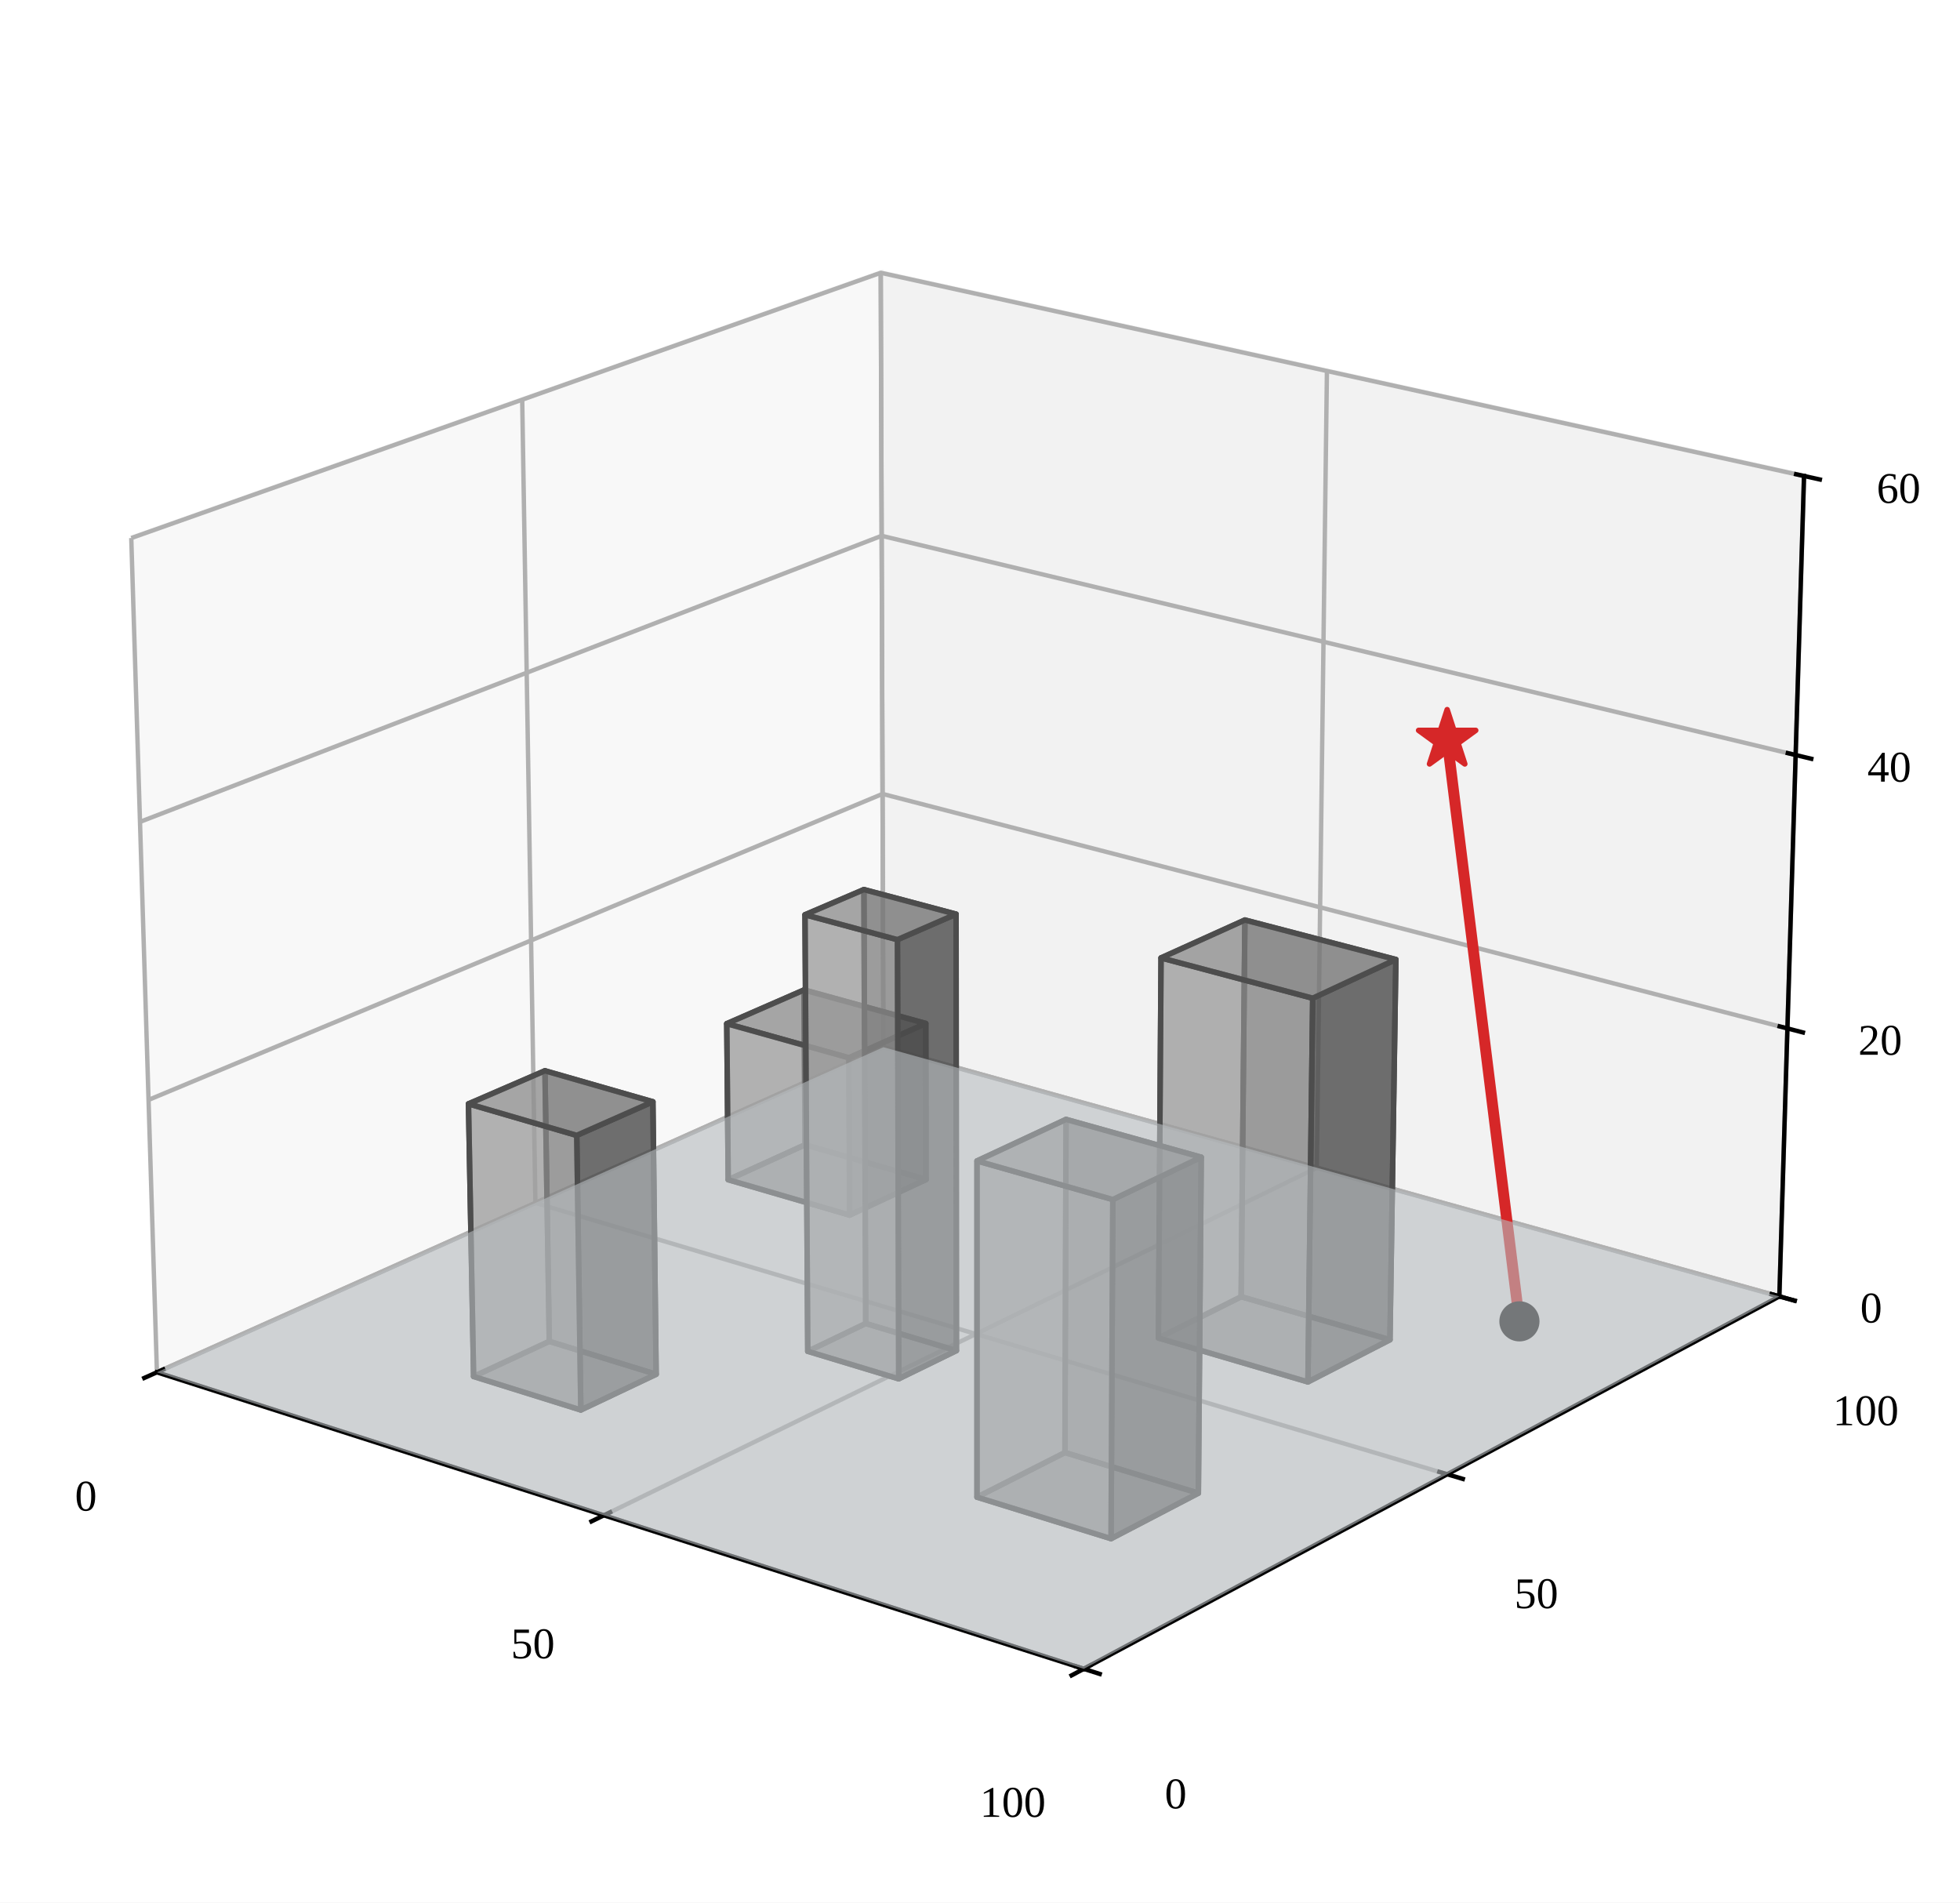
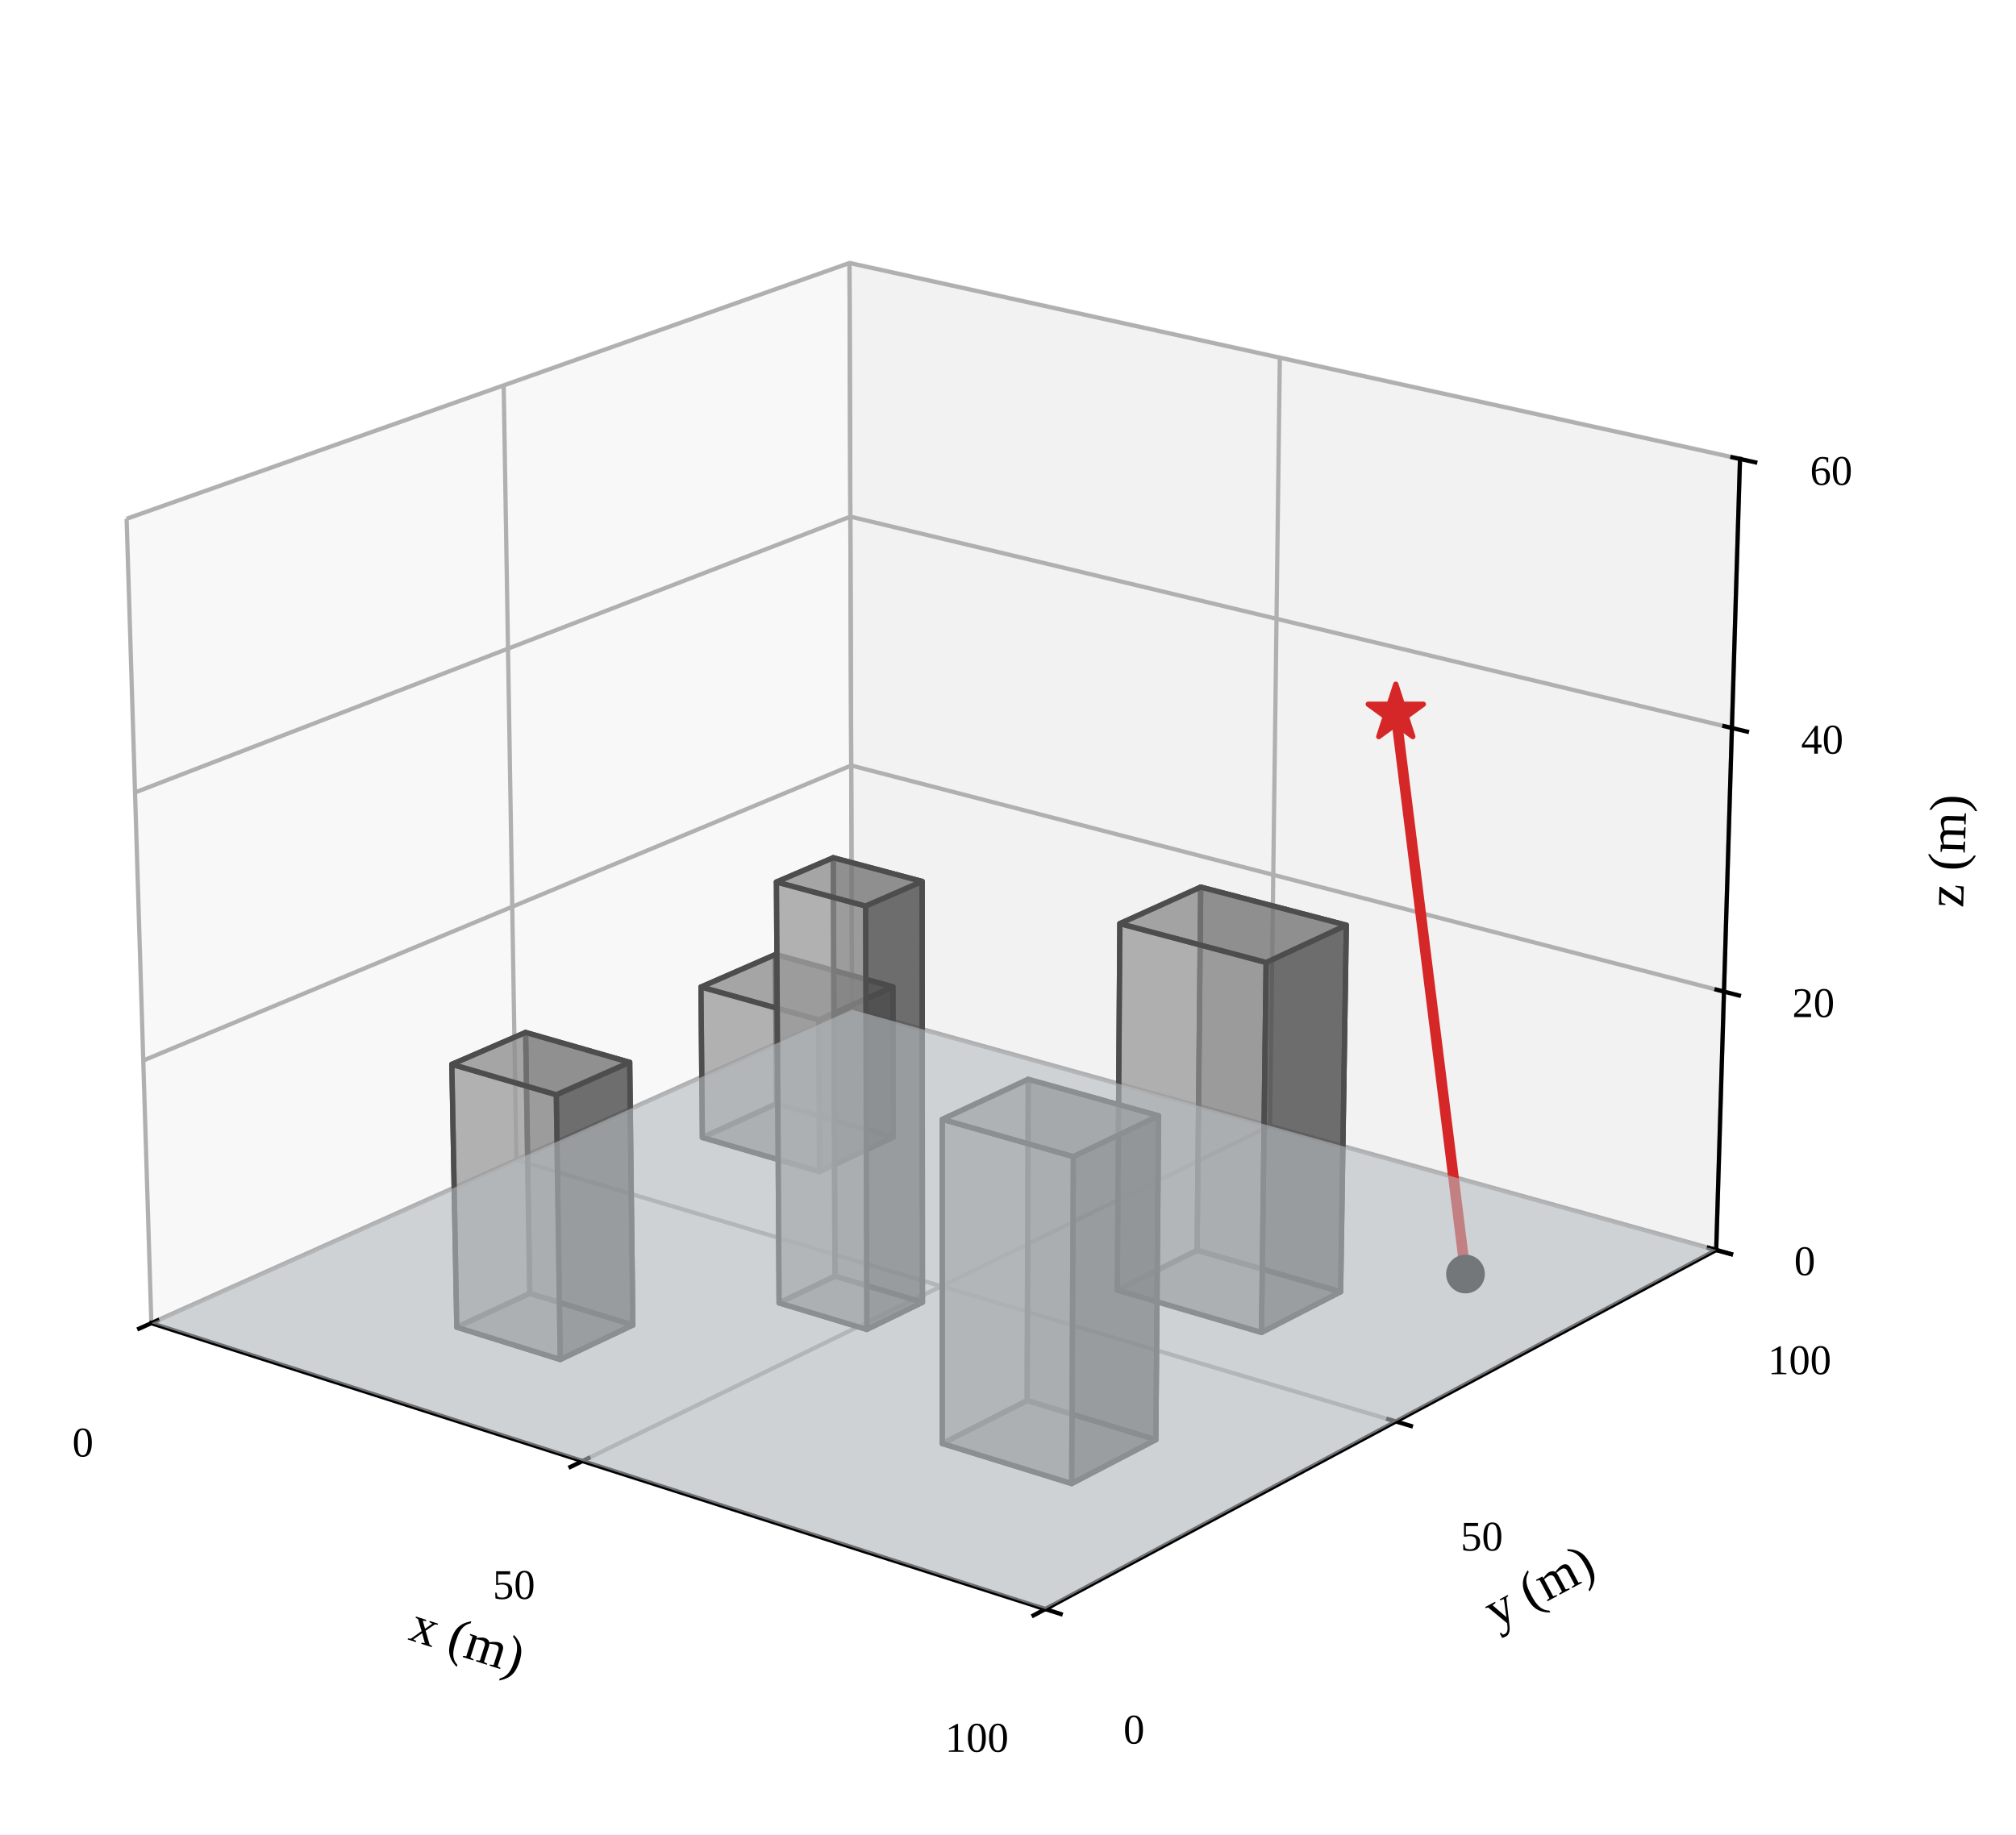
- <svg xmlns="http://www.w3.org/2000/svg" xmlns:xlink="http://www.w3.org/1999/xlink" width="357.549pt" height="347.04pt" viewBox="0 0 357.549 347.04" version="1.1">
+ <svg xmlns="http://www.w3.org/2000/svg" xmlns:xlink="http://www.w3.org/1999/xlink" width="381.298pt" height="347.04pt" viewBox="0 0 381.298 347.04" version="1.1">
  <defs>
    <style type="text/css">*{stroke-linejoin: round; stroke-linecap: butt}</style>
  </defs>
  <g id="figure_1">
    <g id="patch_1">
-       <path d="M 0 347.04  L 357.549 347.04  L 357.549 -0  L 0 -0  z " style="fill: #ffffff" />
+       <path d="M 0 347.04  L 381.298 347.04  L 381.298 -0  L 0 -0  z " style="fill: #ffffff" />
    </g>
    <g id="patch_2">
      <path d="M 7.2 339.84  L 339.84 339.84  L 339.84 7.2  L 7.2 7.2  z " style="fill: #ffffff" />
    </g>
    <g id="pane3d_1">
      <g id="patch_3">
        <path d="M 28.625 250.306  L 161.151 191.01  L 160.666 49.757  L 23.947 98.139  " style="fill: #f2f2f2; opacity: 0.5; stroke: #f2f2f2; stroke-linejoin: miter" />
      </g>
    </g>
    <g id="pane3d_2">
      <g id="patch_4">
        <path d="M 161.151 191.01  L 324.595 236.465  L 329.096 86.824  L 160.666 49.757  " style="fill: #e6e6e6; opacity: 0.5; stroke: #e6e6e6; stroke-linejoin: miter" />
      </g>
    </g>
    <g id="pane3d_3">
      <g id="patch_5">
        <path d="M 28.625 250.306  L 197.707 304.398  L 324.595 236.465  L 161.151 191.01  " style="fill: #ececec; opacity: 0.5; stroke: #ececec; stroke-linejoin: miter" />
      </g>
    </g>
    <g id="grid3d_1">
      <g id="Line3DCollection_1">
        <path d="M 28.625 250.306  L 161.151 191.01  L 160.666 49.757  " style="fill: none; stroke: #b0b0b0; stroke-width: 0.8" />
        <path d="M 110.168 276.393  L 240.216 212.999  L 242.062 67.67  " style="fill: none; stroke: #b0b0b0; stroke-width: 0.8" />
        <path d="M 197.707 304.398  L 324.595 236.465  L 329.096 86.824  " style="fill: none; stroke: #b0b0b0; stroke-width: 0.8" />
      </g>
    </g>
    <g id="grid3d_2">
      <g id="Line3DCollection_2">
        <path d="M 23.947 98.139  L 28.625 250.306  L 197.707 304.398  " style="fill: none; stroke: #b0b0b0; stroke-width: 0.8" />
        <path d="M 95.263 72.901  L 97.67 219.413  L 264.002 268.905  " style="fill: none; stroke: #b0b0b0; stroke-width: 0.8" />
        <path d="M 160.666 49.757  L 161.151 191.01  L 324.595 236.465  " style="fill: none; stroke: #b0b0b0; stroke-width: 0.8" />
      </g>
    </g>
    <g id="grid3d_3">
      <g id="Line3DCollection_3">
        <path d="M 324.595 236.465  L 161.151 191.01  L 28.625 250.306  " style="fill: none; stroke: #b0b0b0; stroke-width: 0.8" />
        <path d="M 326.065 187.586  L 160.992 144.81  L 27.098 200.621  " style="fill: none; stroke: #b0b0b0; stroke-width: 0.8" />
        <path d="M 327.565 137.715  L 160.831 97.734  L 25.538 149.909  " style="fill: none; stroke: #b0b0b0; stroke-width: 0.8" />
        <path d="M 329.096 86.824  L 160.666 49.757  L 23.947 98.139  " style="fill: none; stroke: #b0b0b0; stroke-width: 0.8" />
      </g>
    </g>
    <g id="axis3d_1">
      <g id="line2d_1">
        <path d="M 28.625 250.306  L 197.707 304.398  " style="fill: none; stroke: #000000; stroke-width: 0.8; stroke-linecap: square" />
      </g>
      <g id="xtick_1">
        <g id="line2d_2">
          <path d="M 29.777 249.79  L 26.316 251.339  " style="fill: none; stroke: #000000; stroke-width: 0.8; stroke-linecap: square" />
        </g>
        <g id="text_1">
          <text style="font-size: 8px; font-family: 'Times New Roman'; text-anchor: middle" x="15.664" y="275.539" transform="rotate(-0 15.66361 275.539)">0</text>
        </g>
      </g>
      <g id="xtick_2">
        <g id="line2d_3">
          <path d="M 111.302 275.84  L 107.895 277.501  " style="fill: none; stroke: #000000; stroke-width: 0.8; stroke-linecap: square" />
        </g>
        <g id="text_2">
          <text style="font-size: 8px; font-family: 'Times New Roman'; text-anchor: middle" x="97.194" y="302.472" transform="rotate(-0 97.19377 302.4716)">50</text>
        </g>
      </g>
      <g id="xtick_3">
        <g id="line2d_4">
          <path d="M 198.816 303.804  L 195.482 305.589  " style="fill: none; stroke: #000000; stroke-width: 0.8; stroke-linecap: square" />
        </g>
        <g id="text_3">
          <text style="font-size: 8px; font-family: 'Times New Roman'; text-anchor: middle" x="184.753" y="331.396" transform="rotate(-0 184.7525 331.3958)">100</text>
        </g>
      </g>
+       <g id="text_4">
+         <text style="font-size: 10px; font-family: 'Times New Roman'; text-anchor: middle" x="87.462" y="313.451" transform="rotate(-342.2596 87.46153 313.4513)">x (m)</text>
+       </g>
    </g>
    <g id="axis3d_2">
      <g id="line2d_5">
        <path d="M 324.595 236.465  L 197.707 304.398  " style="fill: none; stroke: #000000; stroke-width: 0.8; stroke-linecap: square" />
      </g>
      <g id="xtick_4">
        <g id="line2d_6">
          <path d="M 196.255 303.934  L 200.614 305.328  " style="fill: none; stroke: #000000; stroke-width: 0.8; stroke-linecap: square" />
        </g>
-         <g id="text_4">
+         <g id="text_5">
          <text style="font-size: 8px; font-family: 'Times New Roman'; text-anchor: middle" x="214.474" y="329.848" transform="rotate(-0 214.4737 329.8479)">0</text>
        </g>
      </g>
      <g id="xtick_5">
        <g id="line2d_7">
          <path d="M 262.578 268.482  L 266.853 269.754  " style="fill: none; stroke: #000000; stroke-width: 0.8; stroke-linecap: square" />
        </g>
-         <g id="text_5">
+         <g id="text_6">
          <text style="font-size: 8px; font-family: 'Times New Roman'; text-anchor: middle" x="280.253" y="293.329" transform="rotate(-0 280.2529 293.3291)">50</text>
        </g>
      </g>
      <g id="xtick_6">
        <g id="line2d_8">
          <path d="M 323.2 236.078  L 327.389 237.242  " style="fill: none; stroke: #000000; stroke-width: 0.8; stroke-linecap: square" />
        </g>
-         <g id="text_6">
+         <g id="text_7">
          <text style="font-size: 8px; font-family: 'Times New Roman'; text-anchor: middle" x="340.355" y="259.962" transform="rotate(-0 340.3547 259.9622)">100</text>
        </g>
+       </g>
+       <g id="text_8">
+         <text style="font-size: 10px; font-family: 'Times New Roman'; text-anchor: middle" x="292.623" y="302.949" transform="rotate(-28.16331 292.6233 302.9492)">y (m)</text>
      </g>
    </g>
    <g id="axis3d_3">
      <g id="line2d_9">
        <path d="M 324.595 236.465  L 329.096 86.824  " style="fill: none; stroke: #000000; stroke-width: 0.8; stroke-linecap: square" />
      </g>
      <g id="xtick_7">
        <g id="line2d_10">
          <path d="M 323.2 236.078  L 327.389 237.242  " style="fill: none; stroke: #000000; stroke-width: 0.8; stroke-linecap: square" />
        </g>
-         <g id="text_7">
+         <g id="text_9">
          <text style="font-size: 8px; font-family: 'Times New Roman'; text-anchor: middle" x="341.339" y="241.229" transform="rotate(-0 341.3387 241.2294)">0</text>
        </g>
      </g>
      <g id="xtick_8">
        <g id="line2d_11">
          <path d="M 324.656 187.22  L 328.889 188.317  " style="fill: none; stroke: #000000; stroke-width: 0.8; stroke-linecap: square" />
        </g>
-         <g id="text_8">
+         <g id="text_10">
          <text style="font-size: 8px; font-family: 'Times New Roman'; text-anchor: middle" x="342.975" y="192.395" transform="rotate(-0 342.9753 192.3953)">20</text>
        </g>
      </g>
      <g id="xtick_9">
        <g id="line2d_12">
          <path d="M 326.141 137.374  L 330.419 138.4  " style="fill: none; stroke: #000000; stroke-width: 0.8; stroke-linecap: square" />
        </g>
-         <g id="text_9">
+         <g id="text_11">
          <text style="font-size: 8px; font-family: 'Times New Roman'; text-anchor: middle" x="344.645" y="142.573" transform="rotate(-0 344.645 142.5726)">40</text>
        </g>
      </g>
      <g id="xtick_10">
        <g id="line2d_13">
          <path d="M 327.656 86.507  L 331.981 87.459  " style="fill: none; stroke: #000000; stroke-width: 0.8; stroke-linecap: square" />
        </g>
-         <g id="text_10">
+         <g id="text_12">
          <text style="font-size: 8px; font-family: 'Times New Roman'; text-anchor: middle" x="346.349" y="91.731" transform="rotate(-0 346.3488 91.73106)">60</text>
        </g>
+       </g>
+       <g id="text_13">
+         <text style="font-size: 10px; font-family: 'Times New Roman'; text-anchor: middle" x="371.619" y="161.067" transform="rotate(-88.27695 371.6191 161.0669)">z (m)</text>
      </g>
    </g>
    <g id="axes_1">
      <g id="line2d_14">
-         <path d="M 277.178 241.014  L 263.995 134.913  " clip-path="url(#p99610624c2)" style="fill: none; stroke: #d62728; stroke-width: 2; stroke-linecap: square" />
+         <path d="M 277.178 241.014  L 263.995 134.913  " clip-path="url(#pcdd7491c5d)" style="fill: none; stroke: #d62728; stroke-width: 2; stroke-linecap: square" />
      </g>
      <g id="Poly3DCollection_1">
-         <path d="M 146.857 208.81  L 146.677 180.565  L 168.88 186.681  L 168.933 215.148  z " clip-path="url(#p99610624c2)" style="fill: #4b4b4b; fill-opacity: 0.55; stroke: #4d4d4d" />
-         <path d="M 132.844 215.185  L 132.581 186.716  L 146.677 180.565  L 146.857 208.81  z " clip-path="url(#p99610624c2)" style="fill: #9e9e9e; fill-opacity: 0.55; stroke: #4d4d4d" />
-         <path d="M 132.844 215.185  L 146.857 208.81  L 168.933 215.148  L 154.995 221.64  z " clip-path="url(#p99610624c2)" style="fill: #5f5f5f; fill-opacity: 0.55; stroke: #4d4d4d" />
-         <path d="M 132.581 186.716  L 154.86 192.946  L 168.88 186.681  L 146.677 180.565  z " clip-path="url(#p99610624c2)" style="fill: #898989; fill-opacity: 0.55; stroke: #4d4d4d" />
-         <path d="M 154.995 221.64  L 168.933 215.148  L 168.88 186.681  L 154.86 192.946  z " clip-path="url(#p99610624c2)" style="fill: #4b4b4b; fill-opacity: 0.55; stroke: #4d4d4d" />
-         <path d="M 132.844 215.185  L 154.995 221.64  L 154.86 192.946  L 132.581 186.716  z " clip-path="url(#p99610624c2)" style="fill: #9e9e9e; fill-opacity: 0.55; stroke: #4d4d4d" />
+         <path d="M 146.857 208.81  L 146.677 180.565  L 168.88 186.681  L 168.933 215.148  z " clip-path="url(#pcdd7491c5d)" style="fill: #4b4b4b; fill-opacity: 0.55; stroke: #4d4d4d" />
+         <path d="M 132.844 215.185  L 132.581 186.716  L 146.677 180.565  L 146.857 208.81  z " clip-path="url(#pcdd7491c5d)" style="fill: #9e9e9e; fill-opacity: 0.55; stroke: #4d4d4d" />
+         <path d="M 132.844 215.185  L 146.857 208.81  L 168.933 215.148  L 154.995 221.64  z " clip-path="url(#pcdd7491c5d)" style="fill: #5f5f5f; fill-opacity: 0.55; stroke: #4d4d4d" />
+         <path d="M 132.581 186.716  L 154.86 192.946  L 168.88 186.681  L 146.677 180.565  z " clip-path="url(#pcdd7491c5d)" style="fill: #898989; fill-opacity: 0.55; stroke: #4d4d4d" />
+         <path d="M 154.995 221.64  L 168.933 215.148  L 168.88 186.681  L 154.86 192.946  z " clip-path="url(#pcdd7491c5d)" style="fill: #4b4b4b; fill-opacity: 0.55; stroke: #4d4d4d" />
+         <path d="M 132.844 215.185  L 154.995 221.64  L 154.86 192.946  L 132.581 186.716  z " clip-path="url(#pcdd7491c5d)" style="fill: #9e9e9e; fill-opacity: 0.55; stroke: #4d4d4d" />
      </g>
      <g id="Path3DCollection_1">
        <defs>
-           <path id="me2d1d14dbe" d="M 0 3.162  C 0.839 3.162 1.643 2.829 2.236 2.236  C 2.829 1.643 3.162 0.839 3.162 0  C 3.162 -0.839 2.829 -1.643 2.236 -2.236  C 1.643 -2.829 0.839 -3.162 0 -3.162  C -0.839 -3.162 -1.643 -2.829 -2.236 -2.236  C -2.829 -1.643 -3.162 -0.839 -3.162 0  C -3.162 0.839 -2.829 1.643 -2.236 2.236  C -1.643 2.829 -0.839 3.162 0 3.162  z " style="stroke: #111111" />
+           <path id="m021319cb03" d="M 0 3.162  C 0.839 3.162 1.643 2.829 2.236 2.236  C 2.829 1.643 3.162 0.839 3.162 0  C 3.162 -0.839 2.829 -1.643 2.236 -2.236  C 1.643 -2.829 0.839 -3.162 0 -3.162  C -0.839 -3.162 -1.643 -2.829 -2.236 -2.236  C -2.829 -1.643 -3.162 -0.839 -3.162 0  C -3.162 0.839 -2.829 1.643 -2.236 2.236  C -1.643 2.829 -0.839 3.162 0 3.162  z " style="stroke: #111111" />
        </defs>
-         <g clip-path="url(#p99610624c2)">
-           <use xlink:href="#me2d1d14dbe" x="277.178" y="241.014" style="fill: #111111; stroke: #111111" />
+         <g clip-path="url(#pcdd7491c5d)">
+           <use xlink:href="#m021319cb03" x="277.178" y="241.014" style="fill: #111111; stroke: #111111" />
        </g>
      </g>
      <g id="Poly3DCollection_2">
-         <path d="M 211.329 244.052  L 226.416 236.523  L 253.563 244.37  L 238.596 252.065  z " clip-path="url(#p99610624c2)" style="fill: #5f5f5f; fill-opacity: 0.55; stroke: #4d4d4d" />
-         <path d="M 211.329 244.052  L 211.804 174.721  L 227.099 167.811  L 226.416 236.523  z " clip-path="url(#p99610624c2)" style="fill: #9e9e9e; fill-opacity: 0.55; stroke: #4d4d4d" />
-         <path d="M 226.416 236.523  L 227.099 167.811  L 254.64 175.012  L 253.563 244.37  z " clip-path="url(#p99610624c2)" style="fill: #4b4b4b; fill-opacity: 0.55; stroke: #4d4d4d" />
-         <path d="M 211.329 244.052  L 238.596 252.065  L 239.469 182.076  L 211.804 174.721  z " clip-path="url(#p99610624c2)" style="fill: #9e9e9e; fill-opacity: 0.55; stroke: #4d4d4d" />
-         <path d="M 238.596 252.065  L 253.563 244.37  L 254.64 175.012  L 239.469 182.076  z " clip-path="url(#p99610624c2)" style="fill: #4b4b4b; fill-opacity: 0.55; stroke: #4d4d4d" />
-         <path d="M 211.804 174.721  L 239.469 182.076  L 254.64 175.012  L 227.099 167.811  z " clip-path="url(#p99610624c2)" style="fill: #898989; fill-opacity: 0.55; stroke: #4d4d4d" />
+         <path d="M 211.329 244.052  L 226.416 236.523  L 253.563 244.37  L 238.596 252.065  z " clip-path="url(#pcdd7491c5d)" style="fill: #5f5f5f; fill-opacity: 0.55; stroke: #4d4d4d" />
+         <path d="M 211.329 244.052  L 211.804 174.721  L 227.099 167.811  L 226.416 236.523  z " clip-path="url(#pcdd7491c5d)" style="fill: #9e9e9e; fill-opacity: 0.55; stroke: #4d4d4d" />
+         <path d="M 226.416 236.523  L 227.099 167.811  L 254.64 175.012  L 253.563 244.37  z " clip-path="url(#pcdd7491c5d)" style="fill: #4b4b4b; fill-opacity: 0.55; stroke: #4d4d4d" />
+         <path d="M 211.329 244.052  L 238.596 252.065  L 239.469 182.076  L 211.804 174.721  z " clip-path="url(#pcdd7491c5d)" style="fill: #9e9e9e; fill-opacity: 0.55; stroke: #4d4d4d" />
+         <path d="M 238.596 252.065  L 253.563 244.37  L 254.64 175.012  L 239.469 182.076  z " clip-path="url(#pcdd7491c5d)" style="fill: #4b4b4b; fill-opacity: 0.55; stroke: #4d4d4d" />
+         <path d="M 211.804 174.721  L 239.469 182.076  L 254.64 175.012  L 227.099 167.811  z " clip-path="url(#pcdd7491c5d)" style="fill: #898989; fill-opacity: 0.55; stroke: #4d4d4d" />
      </g>
      <g id="Poly3DCollection_3">
-         <path d="M 147.354 246.477  L 157.923 241.407  L 174.47 246.358  L 163.944 251.498  z " clip-path="url(#p99610624c2)" style="fill: #5f5f5f; fill-opacity: 0.55; stroke: #4d4d4d" />
-         <path d="M 157.923 241.407  L 157.597 162.258  L 174.412 166.743  L 174.47 246.358  z " clip-path="url(#p99610624c2)" style="fill: #4b4b4b; fill-opacity: 0.55; stroke: #4d4d4d" />
-         <path d="M 147.354 246.477  L 146.852 166.851  L 157.597 162.258  L 157.923 241.407  z " clip-path="url(#p99610624c2)" style="fill: #9e9e9e; fill-opacity: 0.55; stroke: #4d4d4d" />
-         <path d="M 163.944 251.498  L 174.47 246.358  L 174.412 166.743  L 163.712 171.399  z " clip-path="url(#p99610624c2)" style="fill: #4b4b4b; fill-opacity: 0.55; stroke: #4d4d4d" />
-         <path d="M 147.354 246.477  L 163.944 251.498  L 163.712 171.399  L 146.852 166.851  z " clip-path="url(#p99610624c2)" style="fill: #9e9e9e; fill-opacity: 0.55; stroke: #4d4d4d" />
-         <path d="M 146.852 166.851  L 163.712 171.399  L 174.412 166.743  L 157.597 162.258  z " clip-path="url(#p99610624c2)" style="fill: #898989; fill-opacity: 0.55; stroke: #4d4d4d" />
+         <path d="M 147.354 246.477  L 157.923 241.407  L 174.47 246.358  L 163.944 251.498  z " clip-path="url(#pcdd7491c5d)" style="fill: #5f5f5f; fill-opacity: 0.55; stroke: #4d4d4d" />
+         <path d="M 157.923 241.407  L 157.597 162.258  L 174.412 166.743  L 174.47 246.358  z " clip-path="url(#pcdd7491c5d)" style="fill: #4b4b4b; fill-opacity: 0.55; stroke: #4d4d4d" />
+         <path d="M 147.354 246.477  L 146.852 166.851  L 157.597 162.258  L 157.923 241.407  z " clip-path="url(#pcdd7491c5d)" style="fill: #9e9e9e; fill-opacity: 0.55; stroke: #4d4d4d" />
+         <path d="M 163.944 251.498  L 174.47 246.358  L 174.412 166.743  L 163.712 171.399  z " clip-path="url(#pcdd7491c5d)" style="fill: #4b4b4b; fill-opacity: 0.55; stroke: #4d4d4d" />
+         <path d="M 147.354 246.477  L 163.944 251.498  L 163.712 171.399  L 146.852 166.851  z " clip-path="url(#pcdd7491c5d)" style="fill: #9e9e9e; fill-opacity: 0.55; stroke: #4d4d4d" />
+         <path d="M 146.852 166.851  L 163.712 171.399  L 174.412 166.743  L 157.597 162.258  z " clip-path="url(#pcdd7491c5d)" style="fill: #898989; fill-opacity: 0.55; stroke: #4d4d4d" />
      </g>
      <g id="Path3DCollection_2">
        <defs>
-           <path id="mefcecac40e" d="M 0 -5.477  L -1.23 -1.693  L -5.209 -1.693  L -1.99 0.646  L -3.219 4.431  L -0 2.092  L 3.219 4.431  L 1.99 0.646  L 5.209 -1.693  L 1.23 -1.693  z " style="stroke: #d62728" />
+           <path id="m8d86aac174" d="M 0 -5.477  L -1.23 -1.693  L -5.209 -1.693  L -1.99 0.646  L -3.219 4.431  L -0 2.092  L 3.219 4.431  L 1.99 0.646  L 5.209 -1.693  L 1.23 -1.693  z " style="stroke: #d62728" />
        </defs>
-         <g clip-path="url(#p99610624c2)">
-           <use xlink:href="#mefcecac40e" x="263.995" y="134.913" style="fill: #d62728; stroke: #d62728" />
+         <g clip-path="url(#pcdd7491c5d)">
+           <use xlink:href="#m8d86aac174" x="263.995" y="134.913" style="fill: #d62728; stroke: #d62728" />
        </g>
      </g>
      <g id="Poly3DCollection_4">
-         <path d="M 86.398 251.073  L 100.2 244.666  L 119.698 250.669  L 105.955 257.182  z " clip-path="url(#p99610624c2)" style="fill: #5f5f5f; fill-opacity: 0.55; stroke: #4d4d4d" />
-         <path d="M 100.2 244.666  L 99.41 195.309  L 119.101 200.963  L 119.698 250.669  z " clip-path="url(#p99610624c2)" style="fill: #4b4b4b; fill-opacity: 0.55; stroke: #4d4d4d" />
-         <path d="M 86.398 251.073  L 85.461 201.343  L 99.41 195.309  L 100.2 244.666  z " clip-path="url(#p99610624c2)" style="fill: #9e9e9e; fill-opacity: 0.55; stroke: #4d4d4d" />
-         <path d="M 105.955 257.182  L 119.698 250.669  L 119.101 200.963  L 105.211 207.099  z " clip-path="url(#p99610624c2)" style="fill: #4b4b4b; fill-opacity: 0.55; stroke: #4d4d4d" />
-         <path d="M 86.398 251.073  L 105.955 257.182  L 105.211 207.099  L 85.461 201.343  z " clip-path="url(#p99610624c2)" style="fill: #9e9e9e; fill-opacity: 0.55; stroke: #4d4d4d" />
-         <path d="M 85.461 201.343  L 105.211 207.099  L 119.101 200.963  L 99.41 195.309  z " clip-path="url(#p99610624c2)" style="fill: #898989; fill-opacity: 0.55; stroke: #4d4d4d" />
+         <path d="M 86.398 251.073  L 100.2 244.666  L 119.698 250.669  L 105.955 257.182  z " clip-path="url(#pcdd7491c5d)" style="fill: #5f5f5f; fill-opacity: 0.55; stroke: #4d4d4d" />
+         <path d="M 100.2 244.666  L 99.41 195.309  L 119.101 200.963  L 119.698 250.669  z " clip-path="url(#pcdd7491c5d)" style="fill: #4b4b4b; fill-opacity: 0.55; stroke: #4d4d4d" />
+         <path d="M 86.398 251.073  L 85.461 201.343  L 99.41 195.309  L 100.2 244.666  z " clip-path="url(#pcdd7491c5d)" style="fill: #9e9e9e; fill-opacity: 0.55; stroke: #4d4d4d" />
+         <path d="M 105.955 257.182  L 119.698 250.669  L 119.101 200.963  L 105.211 207.099  z " clip-path="url(#pcdd7491c5d)" style="fill: #4b4b4b; fill-opacity: 0.55; stroke: #4d4d4d" />
+         <path d="M 86.398 251.073  L 105.955 257.182  L 105.211 207.099  L 85.461 201.343  z " clip-path="url(#pcdd7491c5d)" style="fill: #9e9e9e; fill-opacity: 0.55; stroke: #4d4d4d" />
+         <path d="M 85.461 201.343  L 105.211 207.099  L 119.101 200.963  L 99.41 195.309  z " clip-path="url(#pcdd7491c5d)" style="fill: #898989; fill-opacity: 0.55; stroke: #4d4d4d" />
      </g>
      <g id="Poly3DCollection_5">
-         <path d="M 178.23 273.08  L 194.266 264.943  L 218.613 272.353  L 202.683 280.653  z " clip-path="url(#p99610624c2)" style="fill: #5f5f5f; fill-opacity: 0.55; stroke: #4d4d4d" />
-         <path d="M 194.266 264.943  L 194.47 204.178  L 219.127 211.075  L 218.613 272.353  z " clip-path="url(#p99610624c2)" style="fill: #4b4b4b; fill-opacity: 0.55; stroke: #4d4d4d" />
-         <path d="M 178.23 273.08  L 178.232 211.752  L 194.47 204.178  L 194.266 264.943  z " clip-path="url(#p99610624c2)" style="fill: #9e9e9e; fill-opacity: 0.55; stroke: #4d4d4d" />
-         <path d="M 202.683 280.653  L 218.613 272.353  L 219.127 211.075  L 202.999 218.801  z " clip-path="url(#p99610624c2)" style="fill: #4b4b4b; fill-opacity: 0.55; stroke: #4d4d4d" />
-         <path d="M 178.23 273.08  L 202.683 280.653  L 202.999 218.801  L 178.232 211.752  z " clip-path="url(#p99610624c2)" style="fill: #9e9e9e; fill-opacity: 0.55; stroke: #4d4d4d" />
-         <path d="M 178.232 211.752  L 202.999 218.801  L 219.127 211.075  L 194.47 204.178  z " clip-path="url(#p99610624c2)" style="fill: #898989; fill-opacity: 0.55; stroke: #4d4d4d" />
+         <path d="M 178.23 273.08  L 194.266 264.943  L 218.613 272.353  L 202.683 280.653  z " clip-path="url(#pcdd7491c5d)" style="fill: #5f5f5f; fill-opacity: 0.55; stroke: #4d4d4d" />
+         <path d="M 194.266 264.943  L 194.47 204.178  L 219.127 211.075  L 218.613 272.353  z " clip-path="url(#pcdd7491c5d)" style="fill: #4b4b4b; fill-opacity: 0.55; stroke: #4d4d4d" />
+         <path d="M 178.23 273.08  L 178.232 211.752  L 194.47 204.178  L 194.266 264.943  z " clip-path="url(#pcdd7491c5d)" style="fill: #9e9e9e; fill-opacity: 0.55; stroke: #4d4d4d" />
+         <path d="M 202.683 280.653  L 218.613 272.353  L 219.127 211.075  L 202.999 218.801  z " clip-path="url(#pcdd7491c5d)" style="fill: #4b4b4b; fill-opacity: 0.55; stroke: #4d4d4d" />
+         <path d="M 178.23 273.08  L 202.683 280.653  L 202.999 218.801  L 178.232 211.752  z " clip-path="url(#pcdd7491c5d)" style="fill: #9e9e9e; fill-opacity: 0.55; stroke: #4d4d4d" />
+         <path d="M 178.232 211.752  L 202.999 218.801  L 219.127 211.075  L 194.47 204.178  z " clip-path="url(#pcdd7491c5d)" style="fill: #898989; fill-opacity: 0.55; stroke: #4d4d4d" />
      </g>
      <g id="Poly3DCollection_6">
-         <path d="M 28.625 250.306  L 197.707 304.398  L 324.595 236.465  L 161.151 191.01  z " clip-path="url(#p99610624c2)" style="fill: #b6babe; fill-opacity: 0.6" />
+         <path d="M 28.625 250.306  L 197.707 304.398  L 324.595 236.465  L 161.151 191.01  z " clip-path="url(#pcdd7491c5d)" style="fill: #b6babe; fill-opacity: 0.6" />
      </g>
    </g>
  </g>
  <defs>
-     <clipPath id="p99610624c2">
+     <clipPath id="pcdd7491c5d">
      <rect x="7.2" y="7.2" width="332.64" height="332.64" />
    </clipPath>
  </defs>
</svg>
